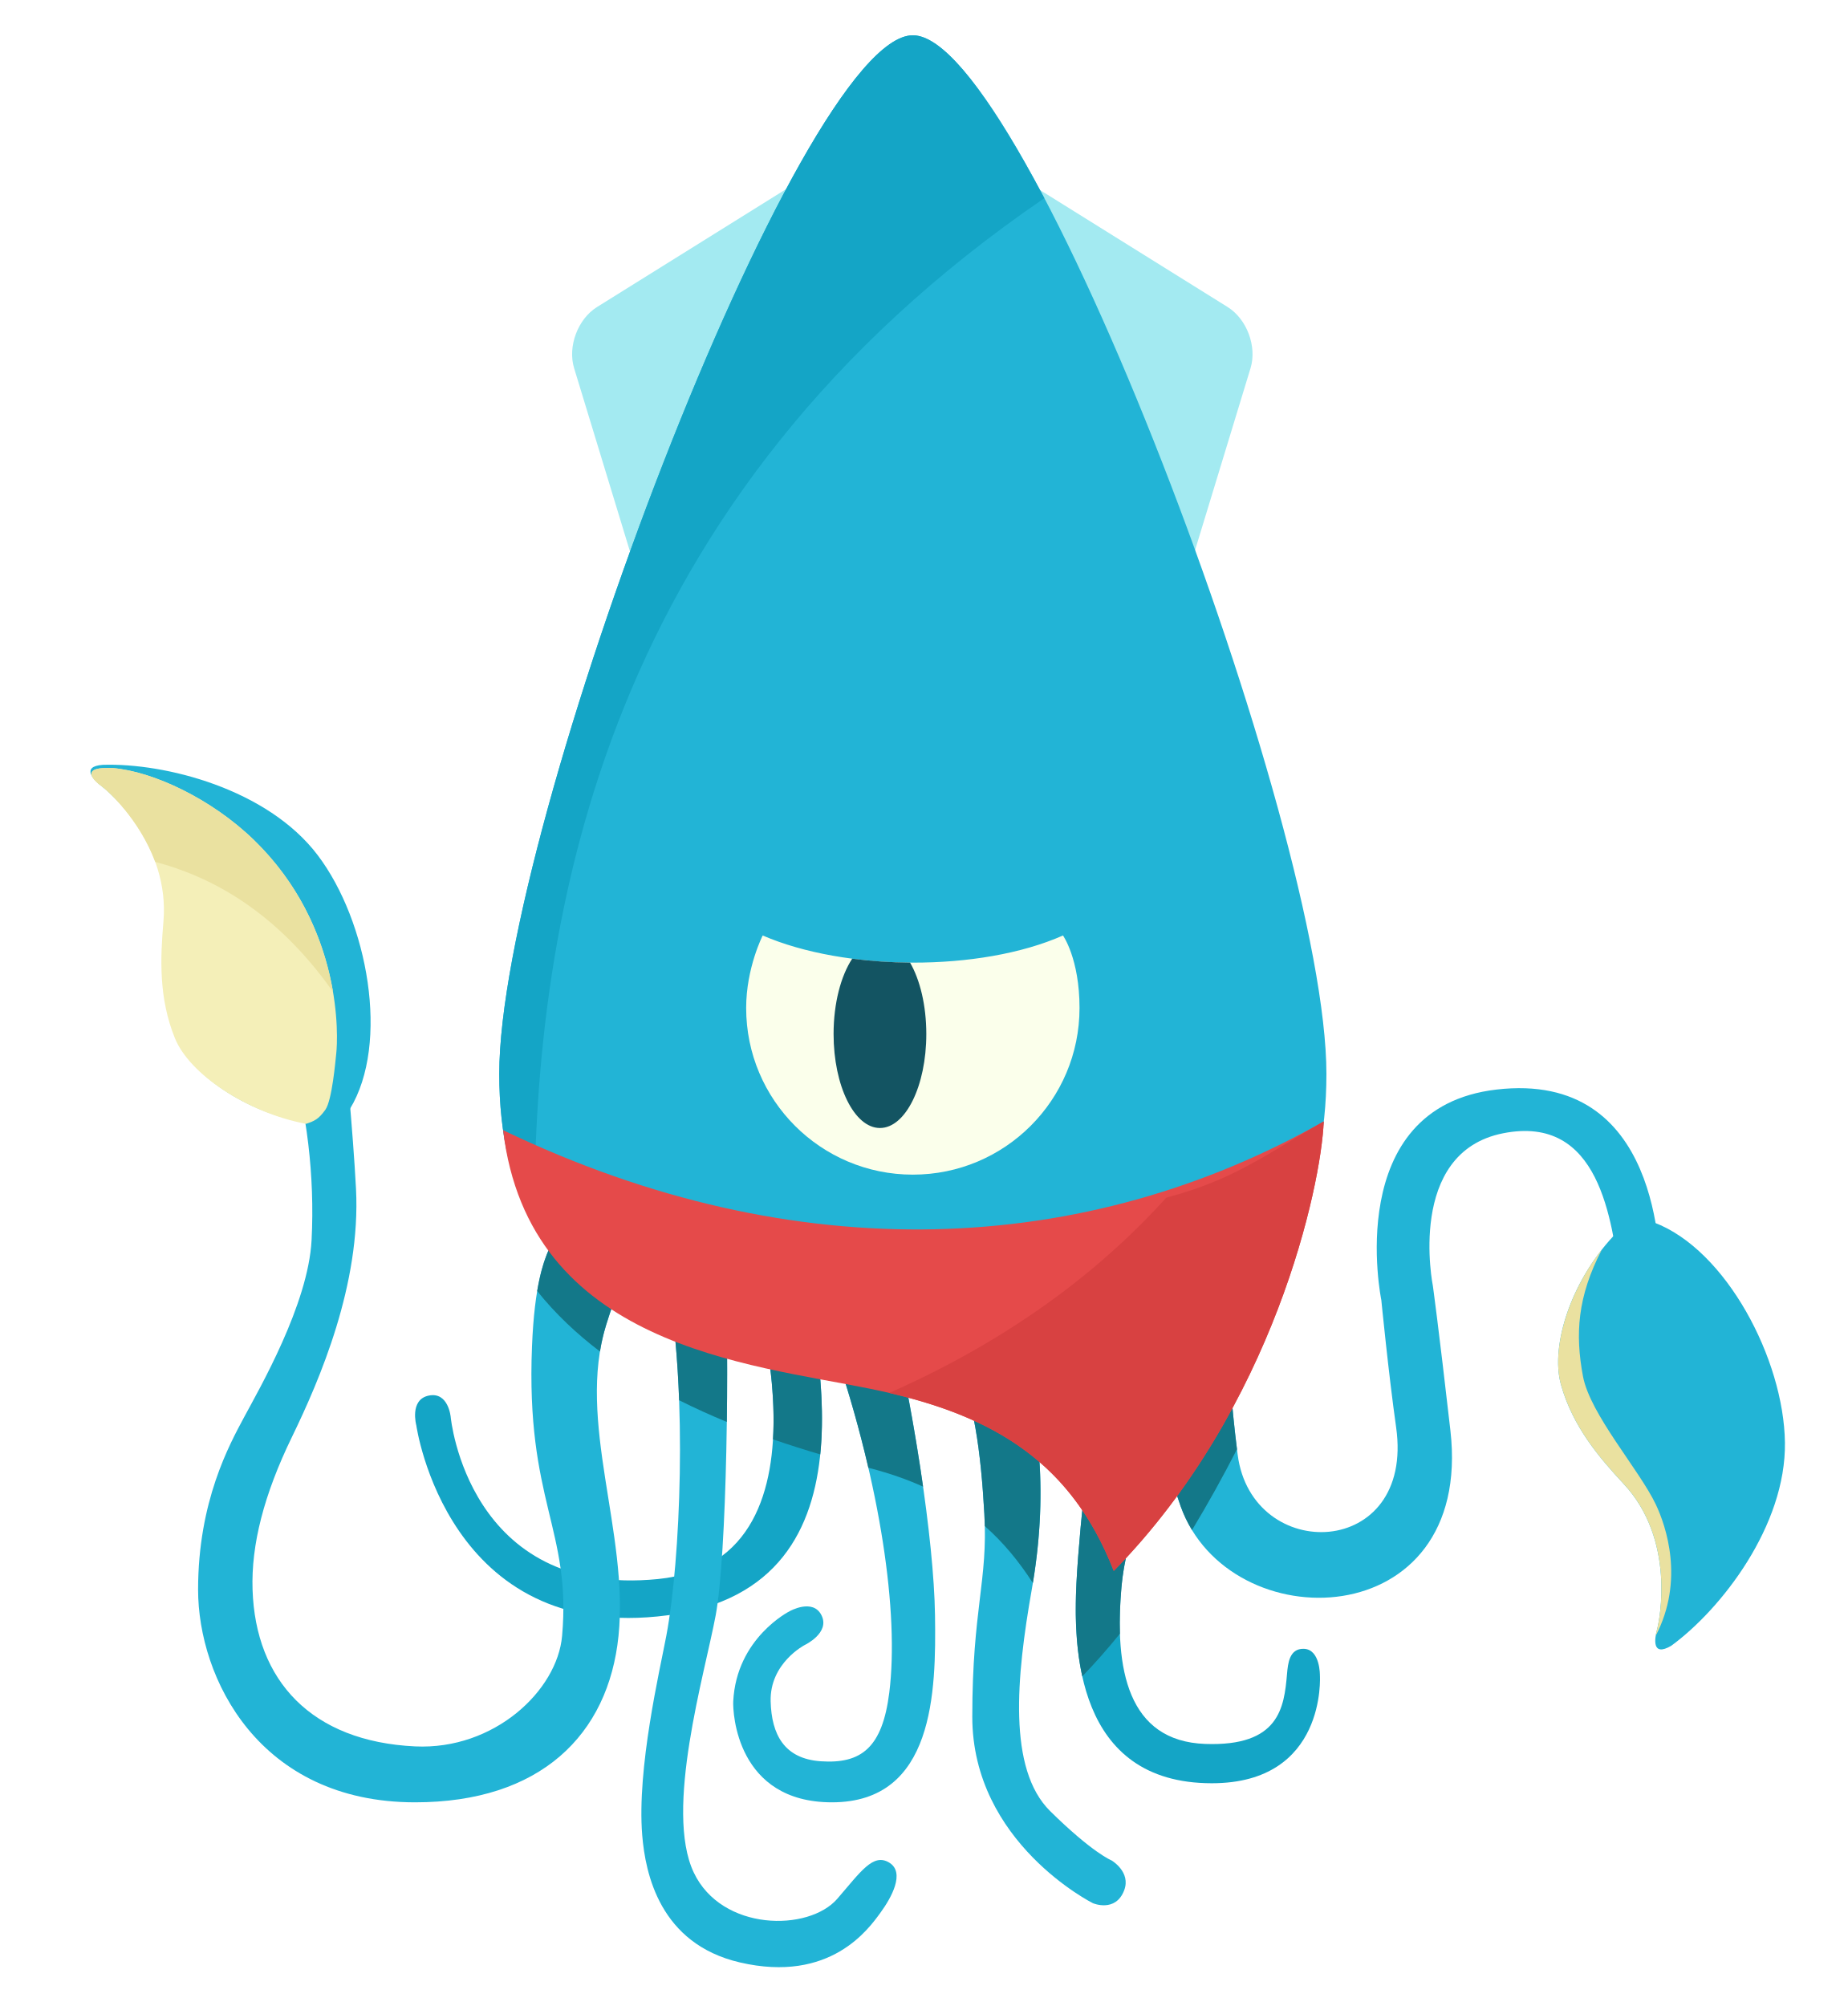
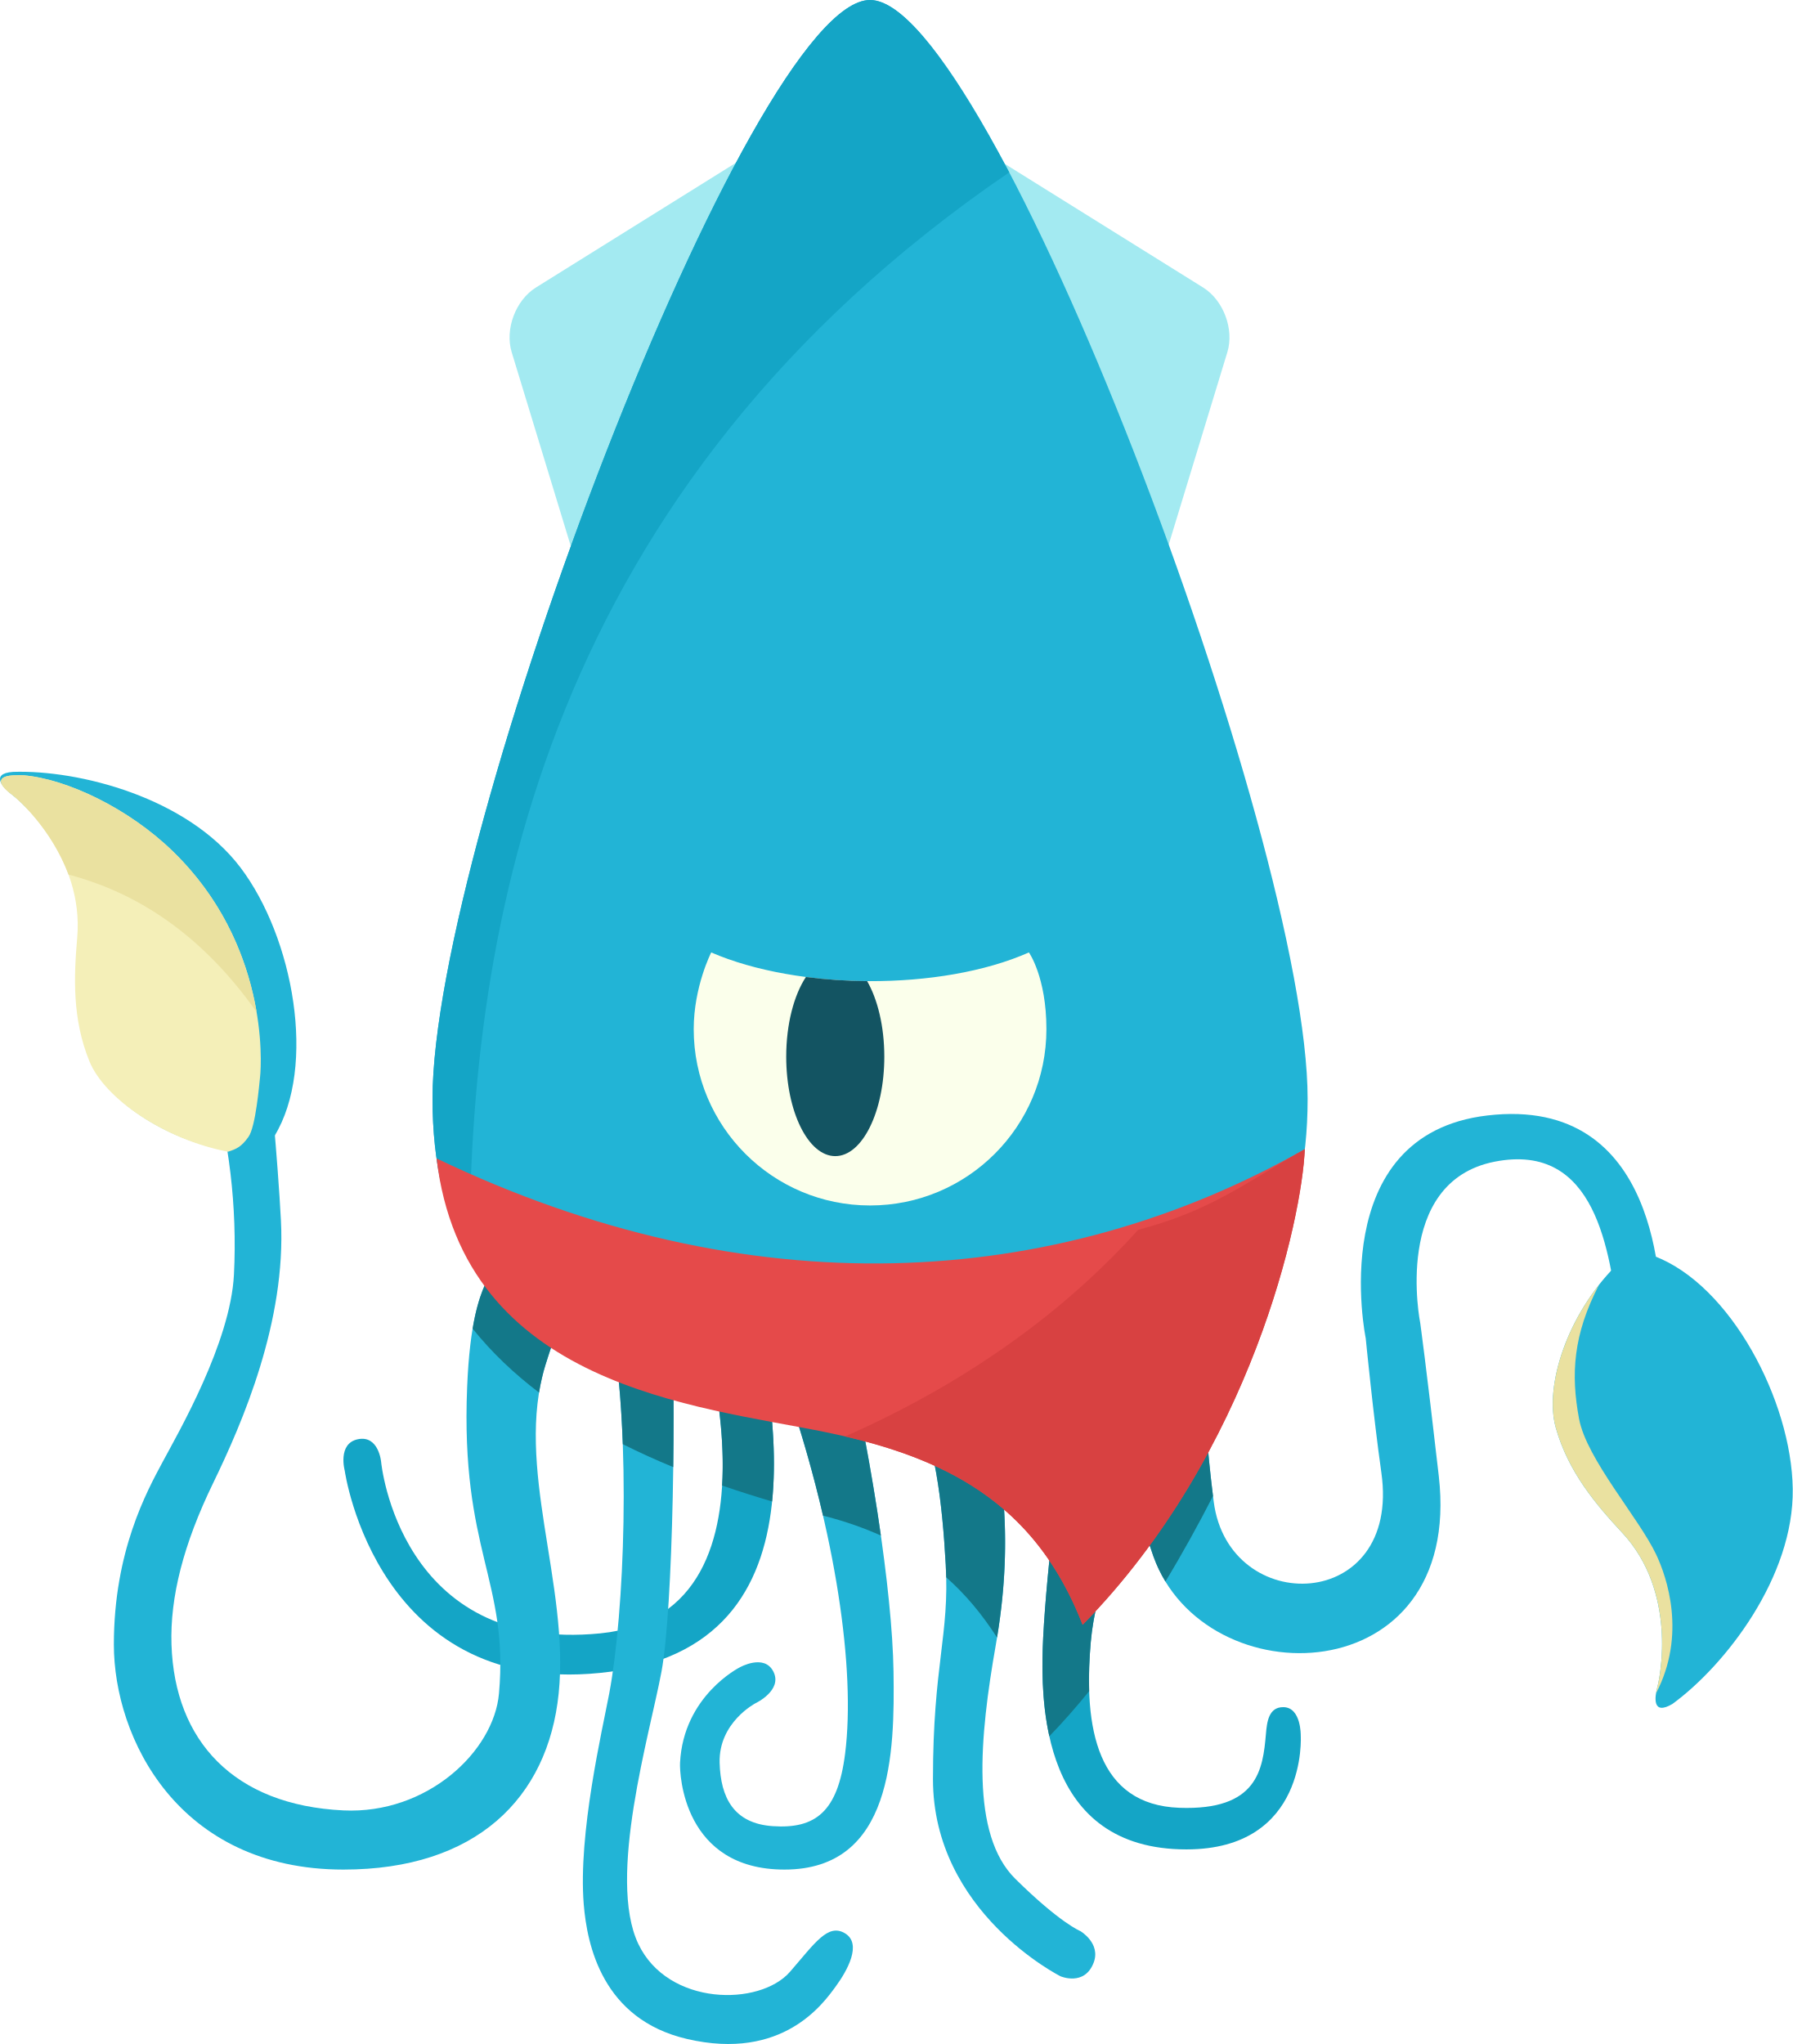
- <svg xmlns="http://www.w3.org/2000/svg" version="1.1" id="squid" x="0px" y="0px" width="1123.404px" height="1219.571px" viewBox="0 0 1123.404 1219.571" enable-background="new 0 0 1123.404 1219.571" xml:space="preserve">
-   <g id="tentacles">
-     <path fill="#14A5C6" d="M485.093,751.076c8.667,57.334,54.667,213.261-79.333,230.964S253.093,866.557,253.093,866.557   s-4.3-15.654,7.551-18.092c12.032-2.475,13.36,13.088,13.36,13.088s10.362,110.03,126.059,98.443s53.554-194.903,53.554-194.903   L485.093,751.076z" />
-     <path fill="#22B4D6" d="M540.617,795.076c14.333,59.332,27.142,140.595,27.809,186.964s-0.389,113.702-62.667,113.702   c-58,0-60.331-54.703-60-61.333c1.93-38.654,34.258-54.839,34.258-54.839s14.159-8.063,19.409,2.47   c5.333,10.702-10.154,18.035-10.154,18.035s-21.408,10.995-20.765,34.333c0.551,20,8.155,34.833,30.444,36.377   c24.751,1.715,37.476-8.377,41.667-41.709c6.119-48.664-5.667-126.667-32.584-206.667   C529.092,780.409,540.617,795.076,540.617,795.076z" />
-     <path fill="#22B4D6" d="M617.169,805.74c14.591,53.336,20.591,100.999,10.065,160.706c-9.351,53.045-14.695,109.074,11.191,134.627   c25.75,25.418,37.333,30,37.333,30s11.94,6.975,7.667,18.168c-5.25,13.75-19,7.832-19,7.832s-73.333-36.665-73.333-113.332   c0-65.541,9.59-82.708,7.333-123.333c-2-36-6.373-73.063-18.651-92.637C604.163,806.865,617.169,805.74,617.169,805.74z" />
-     <path fill="#22B4D6" d="M440.426,755.075c3.459,71.532,1.333,191.264-5.333,226.965s-31.333,118.367-13.333,156.368   c17.001,35.893,69.875,36.05,87.242,16c14.282-16.488,21.807-28,31.616-22s1.333,21.333-5.524,30.666s-30.188,42.842-85.333,30   c-48.667-11.333-57.425-54.049-59.333-77.333c-3.333-40.667,10.737-100.476,14.667-121.333   c8.667-46.001,12.667-145.999,1.333-211.333C426.426,745.075,440.426,755.075,440.426,755.075z" />
-     <path fill="#14A5C6" d="M710.373,873.742c-6.97,19.165-25.434,54.896-28.613,91.332c-4.334,49.666,3.768,93.477,50.959,95.173   c44.935,1.615,47.957-22.006,49.707-42.506c0.565-6.626,1.5-15.5,10.12-15.33c10.181,0.201,9.88,16.33,9.88,16.33   s4.189,65.407-65.707,65.408c-82.791,0.001-84.293-82.264-82.293-121.908s10.812-109.077,10.812-109.077L710.373,873.742z" />
-     <path fill="#22B4D6" d="M411.672,726.767c-9.023,22.265-24.632,18.487-43.246,78.973c-18,58.491,14,126.001,7.594,188.788   c-6.16,60.376-47.687,101.214-123.687,101.214c-94.907,0-131.907-75.591-131.907-129.296s19-88.08,28-104.893s39-68.523,41-107.668   s-3-78.748-13-112.446c28.399-13.748,33-7.125,33-7.125s5.191,53.459,7,88.427c3,58-22,116.002-39,151.001   s-24.773,65.422-23.887,92.704c1.8,55.415,35.887,92.295,98.794,95.295c48.049,2.291,86.455-33.852,89.391-67.213   c5.702-64.787-22.155-81.781-18.298-176.102c3-73.353,21.561-64.818,26-91.686S411.672,726.767,411.672,726.767z" />
-     <path fill="#22B4D6" d="M1009.76,779.742c-0.667-16,0-129.001-100.001-117.334c-94.178,10.987-70,128-70,128s4.416,44.964,9,77.334   c11.385,80.398-87.666,83.333-96.333,16.667c-7.743-59.562-6-102.001-6-102.001l-58,14.667c0,0,14.531,77.307,29.333,118.678   c29.334,81.989,178.254,78.747,164-46.011c-7.321-64.08-10.666-88-10.666-88s-16.361-81.061,42.667-92.75   c58.894-11.663,66,52.75,71.333,90.083C998.426,795.075,1009.76,779.742,1009.76,779.742z" />
+ <svg xmlns="http://www.w3.org/2000/svg" version="1.1" id="squid" x="0px" y="0px" width="1030.14" height="1174.513" viewBox="0 0 1030.14 1174.513" enable-background="new 0 0 1123.404 1219.571" xml:space="preserve">
+   <defs id="defs4212" />
+   <g id="tentacles" transform="translate(-54.99843,-21.455)">
+     <path d="m 485.093,751.076 c 8.667,57.334 54.667,213.261 -79.333,230.964 -134,17.703 -152.667,-115.483 -152.667,-115.483 0,0 -4.3,-15.654 7.551,-18.092 12.032,-2.475 13.36,13.088 13.36,13.088 0,0 10.362,110.03 126.059,98.443 115.697,-11.587 53.554,-194.903 53.554,-194.903 l 31.476,-14.017 z" id="path4138" style="fill:#14a5c6" />
+     <path d="m 540.617,795.076 c 14.333,59.332 27.142,140.595 27.809,186.964 0.667,46.369 -0.389,113.702 -62.667,113.702 -58,0 -60.331,-54.703 -60,-61.333 1.93,-38.654 34.258,-54.839 34.258,-54.839 0,0 14.159,-8.063 19.409,2.47 5.333,10.702 -10.154,18.035 -10.154,18.035 0,0 -21.408,10.995 -20.765,34.333 0.551,20 8.155,34.833 30.444,36.377 24.751,1.715 37.476,-8.377 41.667,-41.709 6.119,-48.664 -5.667,-126.667 -32.584,-206.667 21.058,-42 32.583,-27.333 32.583,-27.333 z" id="path4140" style="fill:#22b4d6" />
+     <path d="m 617.169,805.74 c 14.591,53.336 20.591,100.999 10.065,160.706 -9.351,53.045 -14.695,109.074 11.191,134.627 25.75,25.418 37.333,30 37.333,30 0,0 11.94,6.975 7.667,18.168 -5.25,13.75 -19,7.832 -19,7.832 0,0 -73.333,-36.665 -73.333,-113.332 0,-65.541 9.59,-82.708 7.333,-123.333 -2,-36 -6.373,-73.063 -18.651,-92.637 24.389,-20.906 37.395,-22.031 37.395,-22.031 z" id="path4142" style="fill:#22b4d6" />
+     <path d="m 440.426,755.075 c 3.459,71.532 1.333,191.264 -5.333,226.965 -6.666,35.701 -31.333,118.367 -13.333,156.368 17.001,35.893 69.875,36.05 87.242,16 14.282,-16.488 21.807,-28 31.616,-22 9.809,6 1.333,21.333 -5.524,30.666 -6.857,9.333 -30.188,42.842 -85.333,30 -48.667,-11.333 -57.425,-54.049 -59.333,-77.333 -3.333,-40.667 10.737,-100.476 14.667,-121.333 8.667,-46.001 12.667,-145.999 1.333,-211.333 19.998,-38 33.998,-28 33.998,-28 z" id="path4144" style="fill:#22b4d6" />
+     <path d="m 710.373,873.742 c -6.97,19.165 -25.434,54.896 -28.613,91.332 -4.334,49.666 3.768,93.477 50.959,95.173 44.935,1.615 47.957,-22.006 49.707,-42.506 0.565,-6.626 1.5,-15.5 10.12,-15.33 10.181,0.201 9.88,16.33 9.88,16.33 0,0 4.189,65.407 -65.707,65.408 -82.791,0 -84.293,-82.264 -82.293,-121.908 2,-39.644 10.812,-109.077 10.812,-109.077 l 45.135,20.578 z" id="path4146" style="fill:#14a5c6" />
+     <path d="m 411.672,726.767 c -9.023,22.265 -24.632,18.487 -43.246,78.973 -18,58.491 14,126.001 7.594,188.788 -6.16,60.376 -47.687,101.214 -123.687,101.214 -94.907,0 -131.907,-75.591 -131.907,-129.296 0,-53.705 19,-88.08 28,-104.893 9,-16.813 39,-68.523 41,-107.668 2,-39.145 -3,-78.748 -13,-112.446 28.399,-13.748 33,-7.125 33,-7.125 0,0 5.191,53.459 7,88.427 3,58 -22,116.002 -39,151.001 -17,34.999 -24.773,65.422 -23.887,92.704 1.8,55.415 35.887,92.295 98.794,95.295 48.049,2.291 86.455,-33.852 89.391,-67.213 5.702,-64.787 -22.155,-81.781 -18.298,-176.102 3,-73.353 21.561,-64.818 26,-91.686 4.439,-26.868 62.246,0.027 62.246,0.027 z" id="path4148" style="fill:#22b4d6" />
+     <path d="m 1009.76,779.742 c -0.667,-16 0,-129.001 -100.001,-117.334 -94.178,10.987 -70,128 -70,128 0,0 4.416,44.964 9,77.334 11.385,80.398 -87.666,83.333 -96.333,16.667 -7.743,-59.562 -6,-102.001 -6,-102.001 l -58,14.667 c 0,0 14.531,77.307 29.333,118.678 29.334,81.989 178.254,78.747 164,-46.011 -7.321,-64.08 -10.666,-88 -10.666,-88 0,0 -16.361,-81.061 42.667,-92.75 58.894,-11.663 66,52.75 71.333,90.083 13.333,16 24.667,0.667 24.667,0.667 z" id="path4150" style="fill:#22b4d6" />
  </g>
-   <g id="left">
-     <path fill="#22B4D6" d="M212.68,674.281c24.412-39.967,10.988-114.073-19.532-154.359c-30.52-40.285-92.78-56.156-130.624-54.935   c-13.661,0.941-5.493,9.461-0.61,13.123c4.883,3.662,42.422,36.013,38.455,82.098c-1.914,22.226-2.972,46.615,7.02,71.11   c9.461,23.196,45.475,47.306,84.54,52.188C203.191,660.936,212.68,674.281,212.68,674.281z" />
-     <path fill="#F4EFB8" d="M68.522,466.946c-2.053-0.028-4.065-0.022-5.999,0.041c-12.098,0.754-5.493,7.461-0.61,11.123   c4.883,3.662,41.422,36.013,37.455,82.098c-1.914,22.226-2.972,46.615,7.02,71.11c8.697,21.322,42.747,44.84,79.648,51.938   c4.904-1.611,7.631-2.747,11.76-8.568s6.145-29.915,6.629-34.279c1-9,4.5-76.667-50-129.667   C128.607,485.633,93.052,469.002,68.522,466.946z" />
-     <path fill="#EAE1A0" d="M202.444,602.974c-4.458-26.253-16.6-61.68-48.019-92.233c-25.818-25.107-61.374-41.738-85.903-43.794   c-2.053-0.028-4.067-0.056-5.999,0.041c-11.348,0.566-6.859,6.754-0.61,11.123c3.551,2.482,22.61,19.716,32.461,45.873   C127.2,532.714,167.081,552.856,202.444,602.974z" />
+   <g id="left" transform="translate(-54.99843,-21.455)">
+     <path d="m 212.68,674.281 c 24.412,-39.967 10.988,-114.073 -19.532,-154.359 -30.52,-40.285 -92.78,-56.156 -130.624,-54.935 -13.661,0.941 -5.493,9.461 -0.61,13.123 4.883,3.662 42.422,36.013 38.455,82.098 -1.914,22.226 -2.972,46.615 7.02,71.11 9.461,23.196 45.475,47.306 84.54,52.188 11.262,-22.57 20.751,-9.225 20.751,-9.225 z" id="path4153" style="fill:#22b4d6" />
+     <path d="m 68.522,466.946 c -2.053,-0.028 -4.065,-0.022 -5.999,0.041 -12.098,0.754 -5.493,7.461 -0.61,11.123 4.883,3.662 41.422,36.013 37.455,82.098 -1.914,22.226 -2.972,46.615 7.02,71.11 8.697,21.322 42.747,44.84 79.648,51.938 4.904,-1.611 7.631,-2.747 11.76,-8.568 4.129,-5.821 6.145,-29.915 6.629,-34.279 1,-9 4.5,-76.667 -50,-129.667 -25.818,-25.109 -61.373,-41.74 -85.903,-43.796 z" id="path4155" style="fill:#f4efb8" />
+     <path d="m 202.444,602.974 c -4.458,-26.253 -16.6,-61.68 -48.019,-92.233 -25.818,-25.107 -61.374,-41.738 -85.903,-43.794 -2.053,-0.028 -4.067,-0.056 -5.999,0.041 -11.348,0.566 -6.859,6.754 -0.61,11.123 3.551,2.482 22.61,19.716 32.461,45.873 32.826,8.73 72.707,28.872 108.07,78.99 z" id="path4157" style="fill:#eae1a0" />
  </g>
-   <g id="right">
-     <path fill="#22B4D6" d="M1005.566,743.235c43.834,16.49,78.841,83.173,79.563,133.709c0.723,50.535-38.599,101.35-69.186,123.669   c-11.712,6.817-10.149-4.08-8.554-9.971c1.598-5.893,11.289-54.489-20.19-88.381c-15.181-16.345-31.02-34.923-38.213-60.38   c-6.811-24.108,6.749-65.271,34.543-93.153C1006.295,759.592,1005.566,743.235,1005.566,743.235z" />
-     <path fill="#EAE1A0" d="M1006.561,994.489c17.64-33.712,6.248-66.812,0.084-79.812c-9.995-21.079-39.939-54.743-44.29-77.908   c-4.808-25.605-3.421-48.455,11.475-77.072c-21.15,26.895-30.805,61.077-24.842,82.186c7.193,25.457,23.032,44.035,38.213,60.38   c31.479,33.892,21.788,82.488,20.19,88.381C1007.08,991.791,1006.771,993.128,1006.561,994.489z" />
+   <g id="right" transform="translate(-54.99843,-21.455)">
+     <path d="m 1005.566,743.235 c 43.834,16.49 78.841,83.173 79.563,133.709 0.723,50.535 -38.599,101.35 -69.186,123.669 -11.712,6.817 -10.149,-4.08 -8.554,-9.971 1.598,-5.893 11.289,-54.489 -20.19,-88.381 -15.181,-16.345 -31.02,-34.923 -38.213,-60.38 -6.811,-24.108 6.749,-65.271 34.543,-93.153 22.766,10.864 22.037,-5.493 22.037,-5.493 z" id="path4160" style="fill:#22b4d6" />
+     <path d="m 1006.561,994.489 c 17.64,-33.712 6.248,-66.812 0.084,-79.812 -9.995,-21.079 -39.939,-54.743 -44.29,-77.908 -4.808,-25.605 -3.421,-48.455 11.475,-77.072 -21.15,26.895 -30.805,61.077 -24.842,82.186 7.193,25.457 23.032,44.035 38.213,60.38 31.479,33.892 21.788,82.488 20.19,88.381 -0.311,1.147 -0.62,2.484 -0.83,3.845 z" id="path4162" style="fill:#eae1a0" />
  </g>
-   <g id="wings">
+   <g id="wings" transform="translate(-54.99843,-21.455)">
    <g id="right_1_">
-       <path fill="#A3EAF1" d="M409.127,301.917c-5.723,12.503-1.195,29.194,10.06,37.092l231.584,162.503    c11.256,7.897,23.745,3.598,27.754-9.555l81.731-268.149c4.009-13.153-2.257-29.867-13.925-37.142L546.245,61.901    c-11.667-7.275-25.896-2.999-31.618,9.504L409.127,301.917z" />
+       <path d="m 409.127,301.917 c -5.723,12.503 -1.195,29.194 10.06,37.092 l 231.584,162.503 c 11.256,7.897 23.745,3.598 27.754,-9.555 l 81.731,-268.149 c 4.009,-13.153 -2.257,-29.867 -13.925,-37.142 L 546.245,61.901 c -11.667,-7.275 -25.896,-2.999 -31.618,9.504 l -105.5,230.512 z" id="path4166" style="fill:#a3eaf1" />
    </g>
    <g id="left_1_">
-       <path fill="#A3EAF1" d="M700.143,301.917c5.723,12.503,1.195,29.194-10.061,37.092L458.498,501.512    c-11.255,7.897-23.744,3.598-27.753-9.555l-81.731-268.149c-4.009-13.153,2.257-29.867,13.925-37.142L563.024,61.901    c11.668-7.275,25.896-2.999,31.618,9.504L700.143,301.917z" />
+       <path d="m 700.143,301.917 c 5.723,12.503 1.195,29.194 -10.061,37.092 L 458.498,501.512 c -11.255,7.897 -23.744,3.598 -27.753,-9.555 L 349.014,223.808 c -4.009,-13.153 2.257,-29.867 13.925,-37.142 L 563.024,61.901 c 11.668,-7.275 25.896,-2.999 31.618,9.504 l 105.501,230.512 z" id="path4169" style="fill:#a3eaf1" />
    </g>
  </g>
-   <path id="shadow_1_" display="none" fill="#61D0D6" d="M377.096,315.945l35.762,117.33l95.847-21.688l61.464-321.154  c0,0-7.95-10.729-34.659-11.375l-115.793,72.203C402.523,198.434,388.204,259.296,377.096,315.945z" />
-   <path id="body_1_" fill="#22B4D6" d="M554.95,21.455c-68.81,0-251.429,481.522-251.429,631.428S422.12,831.312,554.95,831.312  c134.517,0,251.429-28.522,251.429-178.429S623.76,21.455,554.95,21.455z" />
-   <path id="highlight" fill="#14A5C6" d="M554.95,21.455c-68.81,0-251.429,481.522-251.429,631.428  c0,37.477,7.595,68.18,21.331,93.153c-1.005-193.066,44.055-443.833,310.042-625.54C602.759,60.241,574.618,21.455,554.95,21.455z" />
-   <circle id="little_circle_1_" display="none" fill="none" cx="554.95" cy="612.804" r="101.333" />
-   <circle id="big_circle" display="none" fill="none" cx="555.95" cy="609.804" r="162.445" />
-   <g id="shadow">
-     <path fill="#137889" d="M453.617,765.093c0,0,19.45,57.385,16.324,109.97c9.956,3.439,19.607,6.476,28.72,9.166   c4.76-47.082-8.025-99.442-12.977-129.432c-2.352-0.268-4.703-0.547-7.055-0.843L453.617,765.093z" />
-     <path fill="#137889" d="M364.736,821.657c0.874-5.371,2.078-10.681,3.689-15.917c14.03-45.59,26.352-54.672,35.434-65.913   c-17.971-4.562-35.858-9.958-53.577-16.228c-0.375,0.956-0.667,1.996-0.857,3.142c-3.603,21.805-16.506,20.295-22.845,58.16   C337.665,798.777,350.644,810.951,364.736,821.657z" />
-     <path fill="#137889" d="M440.426,755.075c0,0-14-10-34,28c3.519,20.284,5.559,43.91,6.44,68.224   c9.626,4.842,19.351,9.217,28.994,13.183C442.375,826.134,441.925,786.079,440.426,755.075z" />
-     <path fill="#137889" d="M688.426,797.075c0,0,7.03,37.396,16.291,74.088l-39.479-17.999c0,0-8.812,69.433-10.812,109.077   c-0.762,15.09-1.01,36.354,3.533,56.906c7.848-8.102,15.48-16.785,22.886-25.925c-0.3-8.98,0.069-18.452,0.915-28.148   c2.794-32.016,17.386-63.482,25.614-83.648c3.315,12.465,6.843,24.426,10.385,34.327c1.85,5.168,4.175,9.997,6.903,14.479   c9.755-16.097,18.888-32.624,27.342-49.133c-7.256-57.816-5.578-98.691-5.578-98.691L688.426,797.075z" />
-     <path fill="#137889" d="M540.617,795.076c0,0-11.524-14.667-32.584,27.333c7.983,23.727,14.624,47.27,19.873,69.931   c0.506,0.134,1.022,0.271,1.521,0.401c11.609,3.05,22.12,6.737,31.743,11.073C555.972,867.255,548.529,827.828,540.617,795.076z" />
-     <path fill="#137889" d="M627.915,962.414c9.559-57.83,3.515-104.546-10.746-156.674c0,0-13.006,1.125-37.395,22.031   c12.278,19.573,16.651,56.637,18.651,92.637c0.142,2.557,0.237,5.02,0.29,7.408C609.797,937.598,619.342,949.075,627.915,962.414z" />
+   <path id="shadow_1_" display="none" d="m 322.098,294.49 35.762,117.33 95.847,-21.688 61.464,-321.154 c 0,0 -7.95,-10.729 -34.659,-11.375 l -115.793,72.203 c -17.194,47.173 -31.513,108.035 -42.621,164.684 z" style="display:none;fill:#61d0d6" />
+   <path id="body_1_" d="m 499.952,0 c -68.81,0 -251.429,481.522 -251.429,631.428 0,149.906 118.599,178.429 251.429,178.429 134.517,0 251.429,-28.522 251.429,-178.429 C 751.381,481.521 568.762,0 499.952,0 Z" style="fill:#22b4d6" />
+   <path id="highlight" d="m 499.952,0 c -68.81,0 -251.429,481.522 -251.429,631.428 0,37.477 7.595,68.18 21.331,93.153 -1.005,-193.066 44.055,-443.833 310.042,-625.54 C 547.761,38.786 519.62,0 499.952,0 Z" style="fill:#14a5c6" />
+   <circle id="little_circle_1_" display="none" cx="499.952" cy="591.349" r="101.333" style="display:none;fill:none" />
+   <circle id="big_circle" display="none" cx="500.952" cy="588.349" r="162.445" style="display:none;fill:none" />
+   <g id="shadow" transform="translate(-54.99843,-21.455)">
+     <path d="m 453.617,765.093 c 0,0 19.45,57.385 16.324,109.97 9.956,3.439 19.607,6.476 28.72,9.166 4.76,-47.082 -8.025,-99.442 -12.977,-129.432 -2.352,-0.268 -4.703,-0.547 -7.055,-0.843 l -25.012,11.139 z" id="path4177" style="fill:#137889" />
+     <path d="m 364.736,821.657 c 0.874,-5.371 2.078,-10.681 3.689,-15.917 14.03,-45.59 26.352,-54.672 35.434,-65.913 -17.971,-4.562 -35.858,-9.958 -53.577,-16.228 -0.375,0.956 -0.667,1.996 -0.857,3.142 -3.603,21.805 -16.506,20.295 -22.845,58.16 11.085,13.876 24.064,26.05 38.156,36.756 z" id="path4179" style="fill:#137889" />
+     <path d="m 440.426,755.075 c 0,0 -14,-10 -34,28 3.519,20.284 5.559,43.91 6.44,68.224 9.626,4.842 19.351,9.217 28.994,13.183 0.515,-38.348 0.065,-78.403 -1.434,-109.407 z" id="path4181" style="fill:#137889" />
+     <path d="m 688.426,797.075 c 0,0 7.03,37.396 16.291,74.088 l -39.479,-17.999 c 0,0 -8.812,69.433 -10.812,109.077 -0.762,15.09 -1.01,36.354 3.533,56.906 7.848,-8.102 15.48,-16.785 22.886,-25.925 -0.3,-8.98 0.069,-18.452 0.915,-28.148 2.794,-32.016 17.386,-63.482 25.614,-83.648 3.315,12.465 6.843,24.426 10.385,34.327 1.85,5.168 4.175,9.997 6.903,14.479 9.755,-16.097 18.888,-32.624 27.342,-49.133 -7.256,-57.816 -5.578,-98.691 -5.578,-98.691 l -58,14.667 z" id="path4183" style="fill:#137889" />
+     <path d="m 540.617,795.076 c 0,0 -11.524,-14.667 -32.584,27.333 7.983,23.727 14.624,47.27 19.873,69.931 0.506,0.134 1.022,0.271 1.521,0.401 11.609,3.05 22.12,6.737 31.743,11.073 -5.198,-36.559 -12.641,-75.986 -20.553,-108.738 z" id="path4185" style="fill:#137889" />
+     <path d="m 627.915,962.414 c 9.559,-57.83 3.515,-104.546 -10.746,-156.674 0,0 -13.006,1.125 -37.395,22.031 12.278,19.573 16.651,56.637 18.651,92.637 0.142,2.557 0.237,5.02 0.29,7.408 11.082,9.782 20.627,21.259 29.2,34.598 z" id="path4187" style="fill:#137889" />
  </g>
-   <path id="shadow_2_" display="none" d="M290.426,698.741c15.571,131.32,166.294,174.896,239,194c68.506,18,99.574,57.604,127,128  c97.442-99.312,162.47-289.062,164-328C676.229,774.579,469.373,784.625,290.426,698.741z" />
-   <path id="bandana_2_" fill="#E54A4A" d="M305.854,687.106c15.571,131.32,149.47,142.162,223.124,157.206  c68.954,14.084,120.689,40.367,148.115,110.763c97.442-99.312,126.12-234.358,127.65-273.297  C660.547,763.616,484.801,772.991,305.854,687.106z" />
-   <path id="shading" fill="#D84141" d="M709.049,728.114c-36.596,40.518-90.099,84.126-168.432,118.738  c63.141,14.691,110.617,41.847,136.476,108.223c97.442-99.312,126.12-234.358,127.65-273.297  C769.857,701.577,750.775,717.121,709.049,728.114z" />
-   <g id="eye">
-     <path fill="#FBFFEB" d="M463.675,568.741c0,0-10.058,19.667-10.058,44.063c0,55.965,45.369,101.333,101.333,101.333   c55.965,0,101.333-45.368,101.333-101.333c0-29.958-10.058-44.063-10.058-44.063C595.76,591.075,513.759,590.408,463.675,568.741z" />
-     <path fill="#135462" d="M553.263,585.221c-11.869-0.092-23.715-0.879-35.173-2.375c-6.874,10.42-11.323,27.053-11.323,45.793   c0,31.559,12.619,57.143,28.184,57.143s28.185-25.584,28.185-57.143C563.135,611.258,559.302,595.702,553.263,585.221z" />
+   <path id="shadow_2_" display="none" d="m 235.428,677.286 c 15.571,131.32 166.294,174.896 239,194 68.506,18 99.574,57.604 127,128 97.442,-99.312 162.47,-289.062 164,-328 -144.197,81.838 -351.053,91.884 -530,6 z" style="display:none" />
+   <path id="bandana_2_" d="m 250.856,665.651 c 15.571,131.32 149.47,142.162 223.124,157.206 68.954,14.084 120.689,40.367 148.115,110.763 97.442,-99.312 126.12,-234.358 127.65,-273.297 -144.196,81.838 -319.942,91.213 -498.889,5.328 z" style="fill:#e54a4a" />
+   <path id="shading" d="m 654.051,706.659 c -36.596,40.518 -90.099,84.126 -168.432,118.738 63.141,14.691 110.617,41.847 136.476,108.223 97.442,-99.312 126.12,-234.358 127.65,-273.297 -34.886,19.799 -53.968,35.343 -95.694,46.336 z" style="fill:#d84141" />
+   <g id="eye" transform="translate(-54.99843,-21.455)">
+     <path d="m 463.675,568.741 c 0,0 -10.058,19.667 -10.058,44.063 0,55.965 45.369,101.333 101.333,101.333 55.965,0 101.333,-45.368 101.333,-101.333 0,-29.958 -10.058,-44.063 -10.058,-44.063 -50.465,22.334 -132.466,21.667 -182.55,0 z" id="path4193" style="fill:#fbffeb" />
+     <path d="m 553.263,585.221 c -11.869,-0.092 -23.715,-0.879 -35.173,-2.375 -6.874,10.42 -11.323,27.053 -11.323,45.793 0,31.559 12.619,57.143 28.184,57.143 15.565,0 28.185,-25.584 28.185,-57.143 -10e-4,-17.381 -3.834,-32.937 -9.873,-43.418 z" id="path4195" style="fill:#135462" />
  </g>
-   <g id="star" display="none">
-     <polygon display="inline" fill="#FFD60D" points="751.571,780.238 716.31,768.285 686.475,790.556 686.945,753.327    656.545,731.833 692.096,720.776 703.145,685.222 724.646,715.618 761.875,715.137 739.61,744.98  " />
-     <circle display="inline" fill="#FFD60D" cx="703.274" cy="685.227" r="5.018" />
-     <circle display="inline" fill="#FFD60D" cx="761.644" cy="715.246" r="5.018" />
-     <circle display="inline" fill="#FFD60D" cx="751.638" cy="780.288" r="5.019" />
-     <circle display="inline" fill="#FFD60D" cx="686.597" cy="790.293" r="5.019" />
-     <circle display="inline" fill="#FFD60D" cx="656.578" cy="731.923" r="5.018" />
+   <g id="star" display="none" style="display:none" transform="translate(-54.99843,-21.455)">
+     <polygon display="inline" points="686.945,753.327 656.545,731.833 692.096,720.776 703.145,685.222 724.646,715.618 761.875,715.137 739.61,744.98 751.571,780.238 716.31,768.285 686.475,790.556 " id="polygon4198" style="display:inline;fill:#ffd60d" />
+     <circle display="inline" cx="703.274" cy="685.227" r="5.018" id="circle4200" style="display:inline;fill:#ffd60d" />
+     <circle display="inline" cx="761.644" cy="715.246" r="5.018" id="circle4202" style="display:inline;fill:#ffd60d" />
+     <circle display="inline" cx="751.638" cy="780.288" r="5.019" id="circle4204" style="display:inline;fill:#ffd60d" />
+     <circle display="inline" cx="686.597" cy="790.293" r="5.019" id="circle4206" style="display:inline;fill:#ffd60d" />
+     <circle display="inline" cx="656.578" cy="731.923" r="5.018" id="circle4208" style="display:inline;fill:#ffd60d" />
  </g>
</svg>
